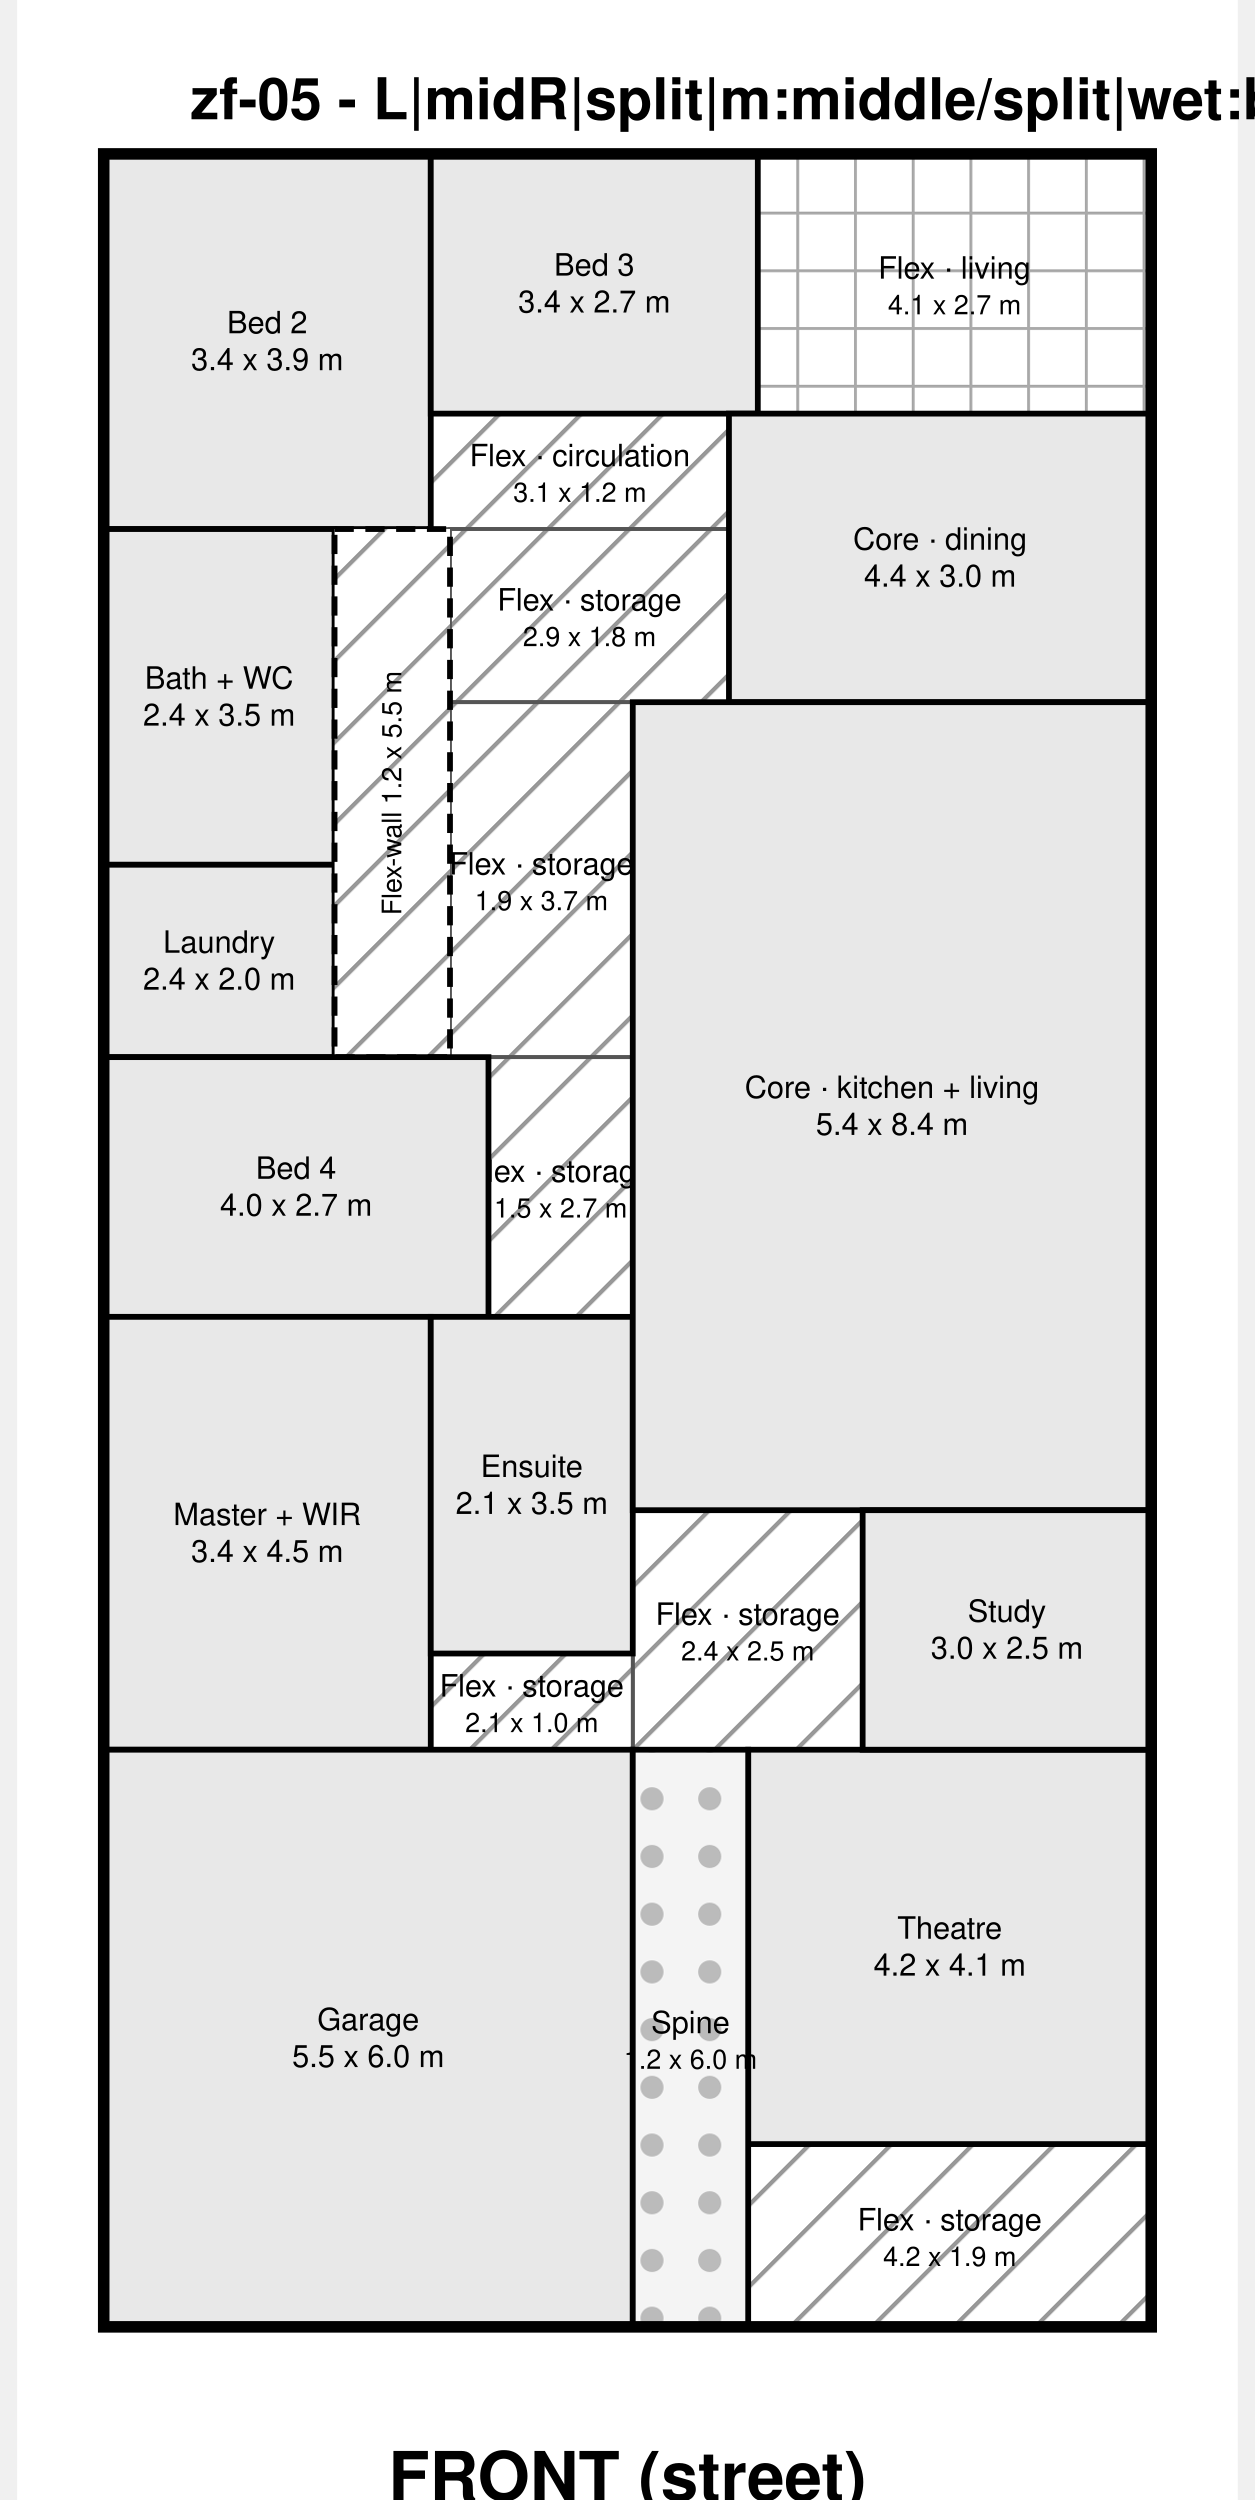
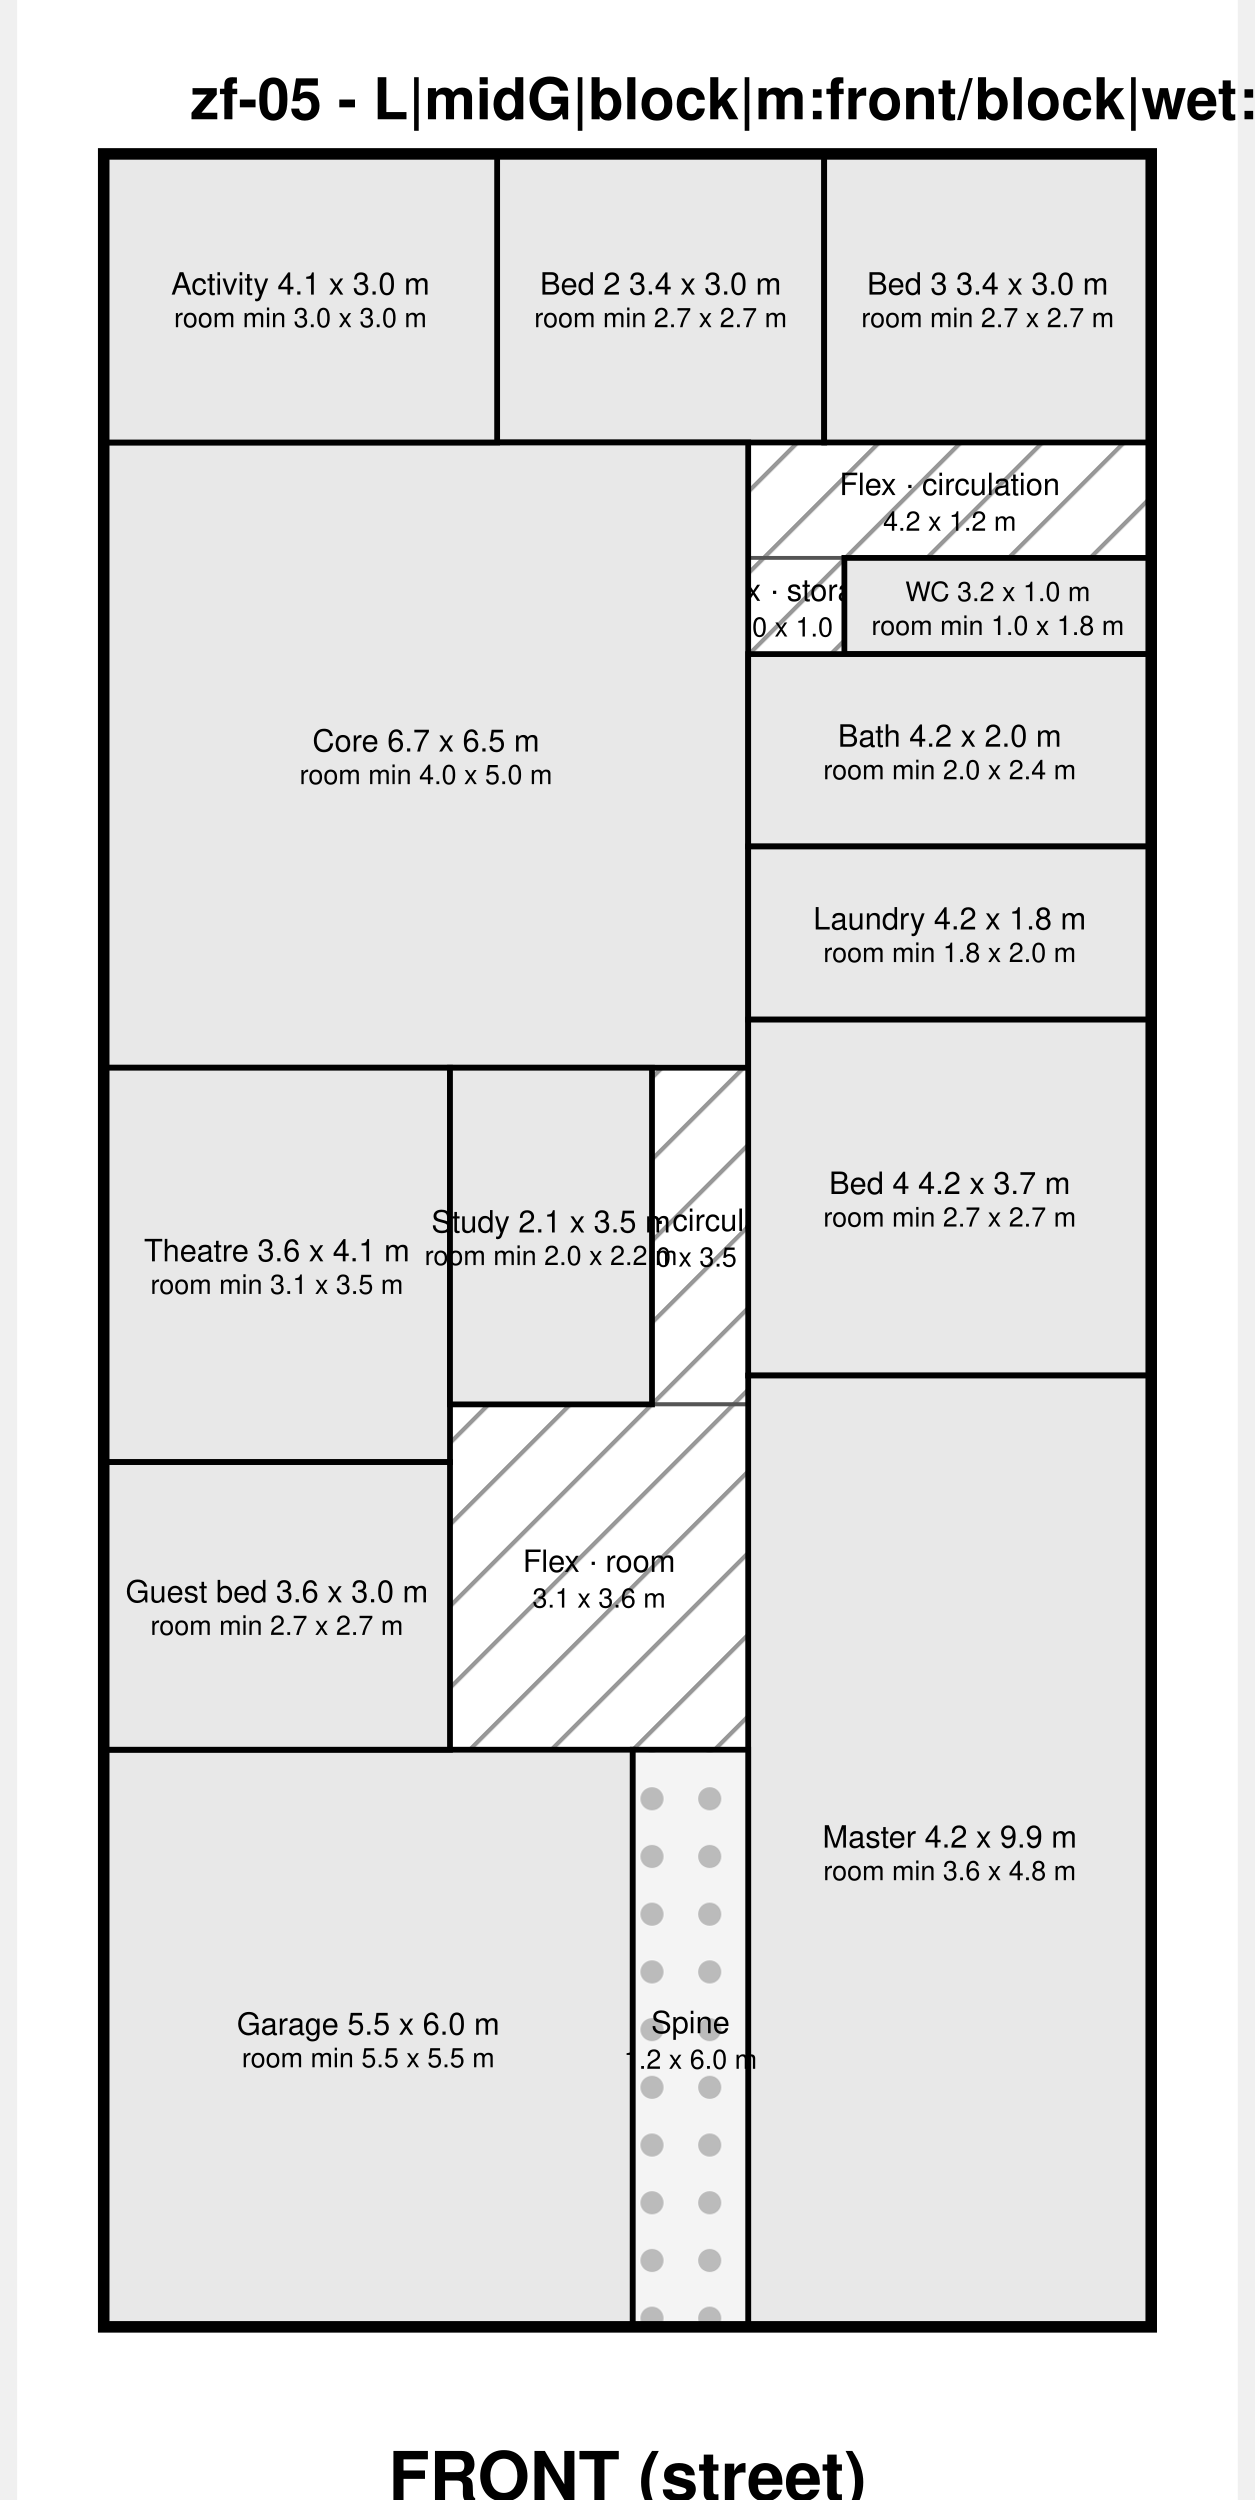
<svg xmlns="http://www.w3.org/2000/svg" width="635" height="1265" viewBox="-900 -1600 12690 25990" font-family="Helvetica, Arial, sans-serif" fill="#000">
  <defs>
    <pattern id="hatch" width="600" height="600" patternUnits="userSpaceOnUse" patternTransform="rotate(45)">
      <rect width="600" height="600" fill="#ffffff" />
      <line x1="0" y1="0" x2="0" y2="600" stroke="#999" stroke-width="90" />
    </pattern>
    <pattern id="hatch2" width="500" height="500" patternUnits="userSpaceOnUse" patternTransform="rotate(-45)">
      <rect width="500" height="500" fill="#ffffff" />
      <line x1="0" y1="0" x2="0" y2="500" stroke="#666" stroke-width="70" />
    </pattern>
    <pattern id="hatch3" width="600" height="600" patternUnits="userSpaceOnUse">
      <rect width="600" height="600" fill="#ffffff" />
      <line x1="0" y1="0" x2="0" y2="600" stroke="#aaa" stroke-width="60" />
      <line x1="0" y1="0" x2="600" y2="0" stroke="#aaa" stroke-width="60" />
    </pattern>
    <pattern id="dots" width="600" height="600" patternUnits="userSpaceOnUse">
      <rect width="600" height="600" fill="#f4f4f4" />
      <circle cx="300" cy="300" r="120" fill="#bbb" />
    </pattern>
  </defs>
  <rect x="-900" y="-1600" width="12690" height="25990" fill="#ffffff" />
-   <text x="900" y="-360" font-size="600" font-weight="bold">zf-05 - L|midR|split|m:middle/split|wet:block|rr:BBF|fw|v3</text>
+   <text x="900" y="-360" font-size="600" font-weight="bold">zf-05 - L|midG|block|m:front/block|wet:split|rr:FBB|nofw|v2</text>
  <g>
-     <rect x="6800" y="0" width="4090" height="2700" fill="url(#hatch3)" stroke="#555" stroke-width="40" />
-     <text x="8845" y="1190" font-size="320" text-anchor="middle" dominant-baseline="middle">Flex · living</text>
-     <text x="8845" y="1574" font-size="280" text-anchor="middle" dominant-baseline="middle">4.1 x 2.7 m</text>
+     <rect x="6700" y="3000" width="4190" height="1200" fill="url(#hatch)" stroke="#555" stroke-width="40" />
+     <text x="8795" y="3440" font-size="320" text-anchor="middle" dominant-baseline="middle">Flex · circulation</text>
+     <text x="8795" y="3824" font-size="280" text-anchor="middle" dominant-baseline="middle">4.2 x 1.2 m</text>
  </g>
  <g>
-     <rect x="3400" y="2700" width="3100" height="1200" fill="url(#hatch)" stroke="#555" stroke-width="40" />
-     <text x="4950" y="3140" font-size="320" text-anchor="middle" dominant-baseline="middle">Flex · circulation</text>
-     <text x="4950" y="3524" font-size="280" text-anchor="middle" dominant-baseline="middle">3.1 x 1.2 m</text>
+     <rect x="6700" y="4200" width="1000" height="1000" fill="url(#hatch)" stroke="#555" stroke-width="40" />
+     <text x="7200" y="4540" font-size="320" text-anchor="middle" dominant-baseline="middle">Flex · storage</text>
+     <text x="7200" y="4924" font-size="280" text-anchor="middle" dominant-baseline="middle">1.0 x 1.0 m</text>
  </g>
  <g>
-     <rect x="3600" y="3900" width="2900" height="1800" fill="url(#hatch)" stroke="#555" stroke-width="40" />
-     <text x="5050" y="4640" font-size="320" text-anchor="middle" dominant-baseline="middle">Flex · storage</text>
-     <text x="5050" y="5024" font-size="280" text-anchor="middle" dominant-baseline="middle">2.9 x 1.8 m</text>
+     <rect x="5700" y="9500" width="1000" height="3500" fill="url(#hatch)" stroke="#555" stroke-width="40" />
+     <text x="6200" y="11090" font-size="320" text-anchor="middle" dominant-baseline="middle">Flex · circulation</text>
+     <text x="6200" y="11474" font-size="280" text-anchor="middle" dominant-baseline="middle">1.0 x 3.5 m</text>
  </g>
  <g>
-     <rect x="3600" y="5700" width="1900" height="3690" fill="url(#hatch)" stroke="#555" stroke-width="40" />
-     <text x="4550" y="7385" font-size="320" text-anchor="middle" dominant-baseline="middle">Flex · storage</text>
-     <text x="4550" y="7769" font-size="280" text-anchor="middle" dominant-baseline="middle">1.9 x 3.7 m</text>
+     <rect x="3600" y="13000" width="3100" height="3590" fill="url(#hatch)" stroke="#555" stroke-width="40" />
+     <text x="5150" y="14635" font-size="320" text-anchor="middle" dominant-baseline="middle">Flex · room</text>
+     <text x="5150" y="15019" font-size="280" text-anchor="middle" dominant-baseline="middle">3.1 x 3.6 m</text>
  </g>
  <g>
-     <rect x="4000" y="9390" width="1500" height="2700" fill="url(#hatch)" stroke="#555" stroke-width="40" />
-     <text x="4750" y="10580" font-size="320" text-anchor="middle" dominant-baseline="middle">Flex · storage</text>
-     <text x="4750" y="10964" font-size="280" text-anchor="middle" dominant-baseline="middle">1.5 x 2.7 m</text>
+     <rect x="4090" y="0" width="3400" height="3000" fill="#e8e8e8" stroke="#000" stroke-width="60" />
+     <text x="5790" y="1356" font-size="320" text-anchor="middle" dominant-baseline="middle">Bed 2 3.4 x 3.0 m</text>
+     <text x="5790" y="1708" font-size="280" text-anchor="middle" dominant-baseline="middle">room min 2.7 x 2.7 m</text>
  </g>
  <g>
-     <rect x="5500" y="14100" width="2390" height="2490" fill="url(#hatch)" stroke="#555" stroke-width="40" />
-     <text x="6695" y="15185" font-size="320" text-anchor="middle" dominant-baseline="middle">Flex · storage</text>
-     <text x="6695" y="15569" font-size="280" text-anchor="middle" dominant-baseline="middle">2.4 x 2.5 m</text>
+     <rect x="7490" y="0" width="3400" height="3000" fill="#e8e8e8" stroke="#000" stroke-width="60" />
+     <text x="9190" y="1356" font-size="320" text-anchor="middle" dominant-baseline="middle">Bed 3 3.4 x 3.0 m</text>
+     <text x="9190" y="1708" font-size="280" text-anchor="middle" dominant-baseline="middle">room min 2.7 x 2.7 m</text>
  </g>
  <g>
-     <rect x="3400" y="15590" width="2100" height="1000" fill="url(#hatch)" stroke="#555" stroke-width="40" />
-     <text x="4450" y="15930" font-size="320" text-anchor="middle" dominant-baseline="middle">Flex · storage</text>
-     <text x="4450" y="16314" font-size="280" text-anchor="middle" dominant-baseline="middle">2.1 x 1.0 m</text>
-   </g>
-   <g>
-     <rect x="6700" y="20690" width="4190" height="1900" fill="url(#hatch)" stroke="#555" stroke-width="40" />
-     <text x="8795" y="21480" font-size="320" text-anchor="middle" dominant-baseline="middle">Flex · storage</text>
-     <text x="8795" y="21864" font-size="280" text-anchor="middle" dominant-baseline="middle">4.2 x 1.9 m</text>
-   </g>
-   <g>
-     <rect x="0" y="0" width="3400" height="3900" fill="#e8e8e8" stroke="#000" stroke-width="60" />
-     <text x="1700" y="1758" font-size="320" text-anchor="middle" dominant-baseline="middle">Bed 2</text>
-     <text x="1700" y="2142" font-size="320" text-anchor="middle" dominant-baseline="middle">3.4 x 3.9 m</text>
-   </g>
-   <g>
-     <rect x="3400" y="0" width="3400" height="2700" fill="#e8e8e8" stroke="#000" stroke-width="60" />
-     <text x="5100" y="1158" font-size="320" text-anchor="middle" dominant-baseline="middle">Bed 3</text>
-     <text x="5100" y="1542" font-size="320" text-anchor="middle" dominant-baseline="middle">3.4 x 2.7 m</text>
-   </g>
-   <g>
-     <rect x="0" y="3900" width="2400" height="3490" fill="#e8e8e8" stroke="#000" stroke-width="60" />
-     <text x="1200" y="5453" font-size="320" text-anchor="middle" dominant-baseline="middle">Bath + WC</text>
-     <text x="1200" y="5837" font-size="320" text-anchor="middle" dominant-baseline="middle">2.4 x 3.5 m</text>
-   </g>
-   <g>
-     <rect x="0" y="7390" width="2400" height="2000" fill="#e8e8e8" stroke="#000" stroke-width="60" />
-     <text x="1200" y="8198" font-size="320" text-anchor="middle" dominant-baseline="middle">Laundry</text>
-     <text x="1200" y="8582" font-size="320" text-anchor="middle" dominant-baseline="middle">2.4 x 2.0 m</text>
-   </g>
-   <g>
-     <rect x="2400" y="3900" width="1200" height="5490" fill="url(#hatch)" stroke="#000" stroke-width="60" stroke-dasharray="200 120" />
-     <text transform="translate(3000 6645) rotate(-90)" font-size="280" text-anchor="middle" dominant-baseline="middle">Flex-wall 1.2 x 5.5 m</text>
-   </g>
-   <g>
-     <rect x="0" y="9390" width="4000" height="2700" fill="#e8e8e8" stroke="#000" stroke-width="60" />
-     <text x="2000" y="10548" font-size="320" text-anchor="middle" dominant-baseline="middle">Bed 4</text>
-     <text x="2000" y="10932" font-size="320" text-anchor="middle" dominant-baseline="middle">4.0 x 2.7 m</text>
-   </g>
-   <g>
-     <rect x="0" y="12090" width="3400" height="4500" fill="#e8e8e8" stroke="#000" stroke-width="60" />
-     <text x="1700" y="14148" font-size="320" text-anchor="middle" dominant-baseline="middle">Master + WIR</text>
-     <text x="1700" y="14532" font-size="320" text-anchor="middle" dominant-baseline="middle">3.4 x 4.5 m</text>
-   </g>
-   <g>
-     <rect x="3400" y="12090" width="2100" height="3500" fill="#e8e8e8" stroke="#000" stroke-width="60" />
-     <text x="4450" y="13648" font-size="320" text-anchor="middle" dominant-baseline="middle">Ensuite</text>
-     <text x="4450" y="14032" font-size="320" text-anchor="middle" dominant-baseline="middle">2.1 x 3.5 m</text>
+     <rect x="0" y="3000" width="6700" height="6500" fill="#e8e8e8" stroke="#000" stroke-width="60" />
+     <text x="3350" y="6106" font-size="320" text-anchor="middle" dominant-baseline="middle">Core 6.7 x 6.5 m</text>
+     <text x="3350" y="6458" font-size="280" text-anchor="middle" dominant-baseline="middle">room min 4.0 x 5.0 m</text>
  </g>
  <g>
    <rect x="0" y="16590" width="5500" height="6000" fill="#e8e8e8" stroke="#000" stroke-width="60" />
-     <text x="2750" y="19398" font-size="320" text-anchor="middle" dominant-baseline="middle">Garage</text>
-     <text x="2750" y="19782" font-size="320" text-anchor="middle" dominant-baseline="middle">5.5 x 6.0 m</text>
+     <text x="2750" y="19446" font-size="320" text-anchor="middle" dominant-baseline="middle">Garage 5.5 x 6.0 m</text>
+     <text x="2750" y="19798" font-size="280" text-anchor="middle" dominant-baseline="middle">room min 5.5 x 5.5 m</text>
  </g>
  <g>
-     <rect x="6500" y="2700" width="4390" height="3000" fill="#e8e8e8" stroke="#000" stroke-width="60" />
-     <text x="8695" y="4008" font-size="320" text-anchor="middle" dominant-baseline="middle">Core · dining</text>
-     <text x="8695" y="4392" font-size="320" text-anchor="middle" dominant-baseline="middle">4.4 x 3.0 m</text>
+     <rect x="7700" y="4200" width="3190" height="1000" fill="#e8e8e8" stroke="#000" stroke-width="60" />
+     <text x="9295" y="4556" font-size="280" text-anchor="middle" dominant-baseline="middle">WC 3.2 x 1.0 m</text>
+     <text x="9295" y="4908" font-size="280" text-anchor="middle" dominant-baseline="middle">room min 1.0 x 1.8 m</text>
  </g>
  <g>
-     <rect x="5500" y="5700" width="5390" height="8400" fill="#e8e8e8" stroke="#000" stroke-width="60" />
-     <text x="8195" y="9708" font-size="320" text-anchor="middle" dominant-baseline="middle">Core · kitchen + living</text>
-     <text x="8195" y="10092" font-size="320" text-anchor="middle" dominant-baseline="middle">5.4 x 8.4 m</text>
+     <rect x="6700" y="5200" width="4190" height="2000" fill="#e8e8e8" stroke="#000" stroke-width="60" />
+     <text x="8795" y="6056" font-size="320" text-anchor="middle" dominant-baseline="middle">Bath 4.2 x 2.0 m</text>
+     <text x="8795" y="6408" font-size="280" text-anchor="middle" dominant-baseline="middle">room min 2.0 x 2.4 m</text>
  </g>
  <g>
-     <rect x="6700" y="16590" width="4190" height="4100" fill="#e8e8e8" stroke="#000" stroke-width="60" />
-     <text x="8795" y="18448" font-size="320" text-anchor="middle" dominant-baseline="middle">Theatre</text>
-     <text x="8795" y="18832" font-size="320" text-anchor="middle" dominant-baseline="middle">4.2 x 4.1 m</text>
+     <rect x="6700" y="7200" width="4190" height="1800" fill="#e8e8e8" stroke="#000" stroke-width="60" />
+     <text x="8795" y="7956" font-size="320" text-anchor="middle" dominant-baseline="middle">Laundry 4.2 x 1.8 m</text>
+     <text x="8795" y="8308" font-size="280" text-anchor="middle" dominant-baseline="middle">room min 1.8 x 2.0 m</text>
  </g>
  <g>
-     <rect x="7890" y="14100" width="3000" height="2490" fill="#e8e8e8" stroke="#000" stroke-width="60" />
-     <text x="9390" y="15153" font-size="320" text-anchor="middle" dominant-baseline="middle">Study</text>
-     <text x="9390" y="15537" font-size="320" text-anchor="middle" dominant-baseline="middle">3.0 x 2.5 m</text>
+     <rect x="6700" y="9000" width="4190" height="3700" fill="#e8e8e8" stroke="#000" stroke-width="60" />
+     <text x="8795" y="10706" font-size="320" text-anchor="middle" dominant-baseline="middle">Bed 4 4.2 x 3.7 m</text>
+     <text x="8795" y="11058" font-size="280" text-anchor="middle" dominant-baseline="middle">room min 2.7 x 2.7 m</text>
+   </g>
+   <g>
+     <rect x="6700" y="12700" width="4190" height="9890" fill="#e8e8e8" stroke="#000" stroke-width="60" />
+     <text x="8795" y="17501" font-size="320" text-anchor="middle" dominant-baseline="middle">Master 4.2 x 9.9 m</text>
+     <text x="8795" y="17853" font-size="280" text-anchor="middle" dominant-baseline="middle">room min 3.6 x 4.8 m</text>
+   </g>
+   <g>
+     <rect x="0" y="9500" width="3600" height="4100" fill="#e8e8e8" stroke="#000" stroke-width="60" />
+     <text x="1800" y="11406" font-size="320" text-anchor="middle" dominant-baseline="middle">Theatre 3.6 x 4.1 m</text>
+     <text x="1800" y="11758" font-size="280" text-anchor="middle" dominant-baseline="middle">room min 3.1 x 3.5 m</text>
+   </g>
+   <g>
+     <rect x="0" y="13600" width="3600" height="2990" fill="#e8e8e8" stroke="#000" stroke-width="60" />
+     <text x="1800" y="14951" font-size="320" text-anchor="middle" dominant-baseline="middle">Guest bed 3.6 x 3.0 m</text>
+     <text x="1800" y="15303" font-size="280" text-anchor="middle" dominant-baseline="middle">room min 2.7 x 2.7 m</text>
+   </g>
+   <g>
+     <rect x="0" y="0" width="4090" height="3000" fill="#e8e8e8" stroke="#000" stroke-width="60" />
+     <text x="2045" y="1356" font-size="320" text-anchor="middle" dominant-baseline="middle">Activity 4.1 x 3.0 m</text>
+     <text x="2045" y="1708" font-size="280" text-anchor="middle" dominant-baseline="middle">room min 3.0 x 3.0 m</text>
+   </g>
+   <g>
+     <rect x="3600" y="9500" width="2100" height="3500" fill="#e8e8e8" stroke="#000" stroke-width="60" />
+     <text x="4650" y="11106" font-size="320" text-anchor="middle" dominant-baseline="middle">Study 2.1 x 3.5 m</text>
+     <text x="4650" y="11458" font-size="280" text-anchor="middle" dominant-baseline="middle">room min 2.0 x 2.2 m</text>
  </g>
  <g>
    <rect x="5500" y="16590" width="1200" height="6000" fill="url(#dots)" stroke="#000" stroke-width="60" />
    <text x="6100" y="19430" font-size="320" text-anchor="middle" dominant-baseline="middle">Spine</text>
    <text x="6100" y="19814" font-size="280" text-anchor="middle" dominant-baseline="middle">1.2 x 6.0 m</text>
  </g>
  <rect x="0" y="0" width="10890" height="22590" fill="none" stroke="#000" stroke-width="120" />
  <text x="5445" y="24390" font-size="700" text-anchor="middle" font-weight="bold">FRONT (street)</text>
</svg>
